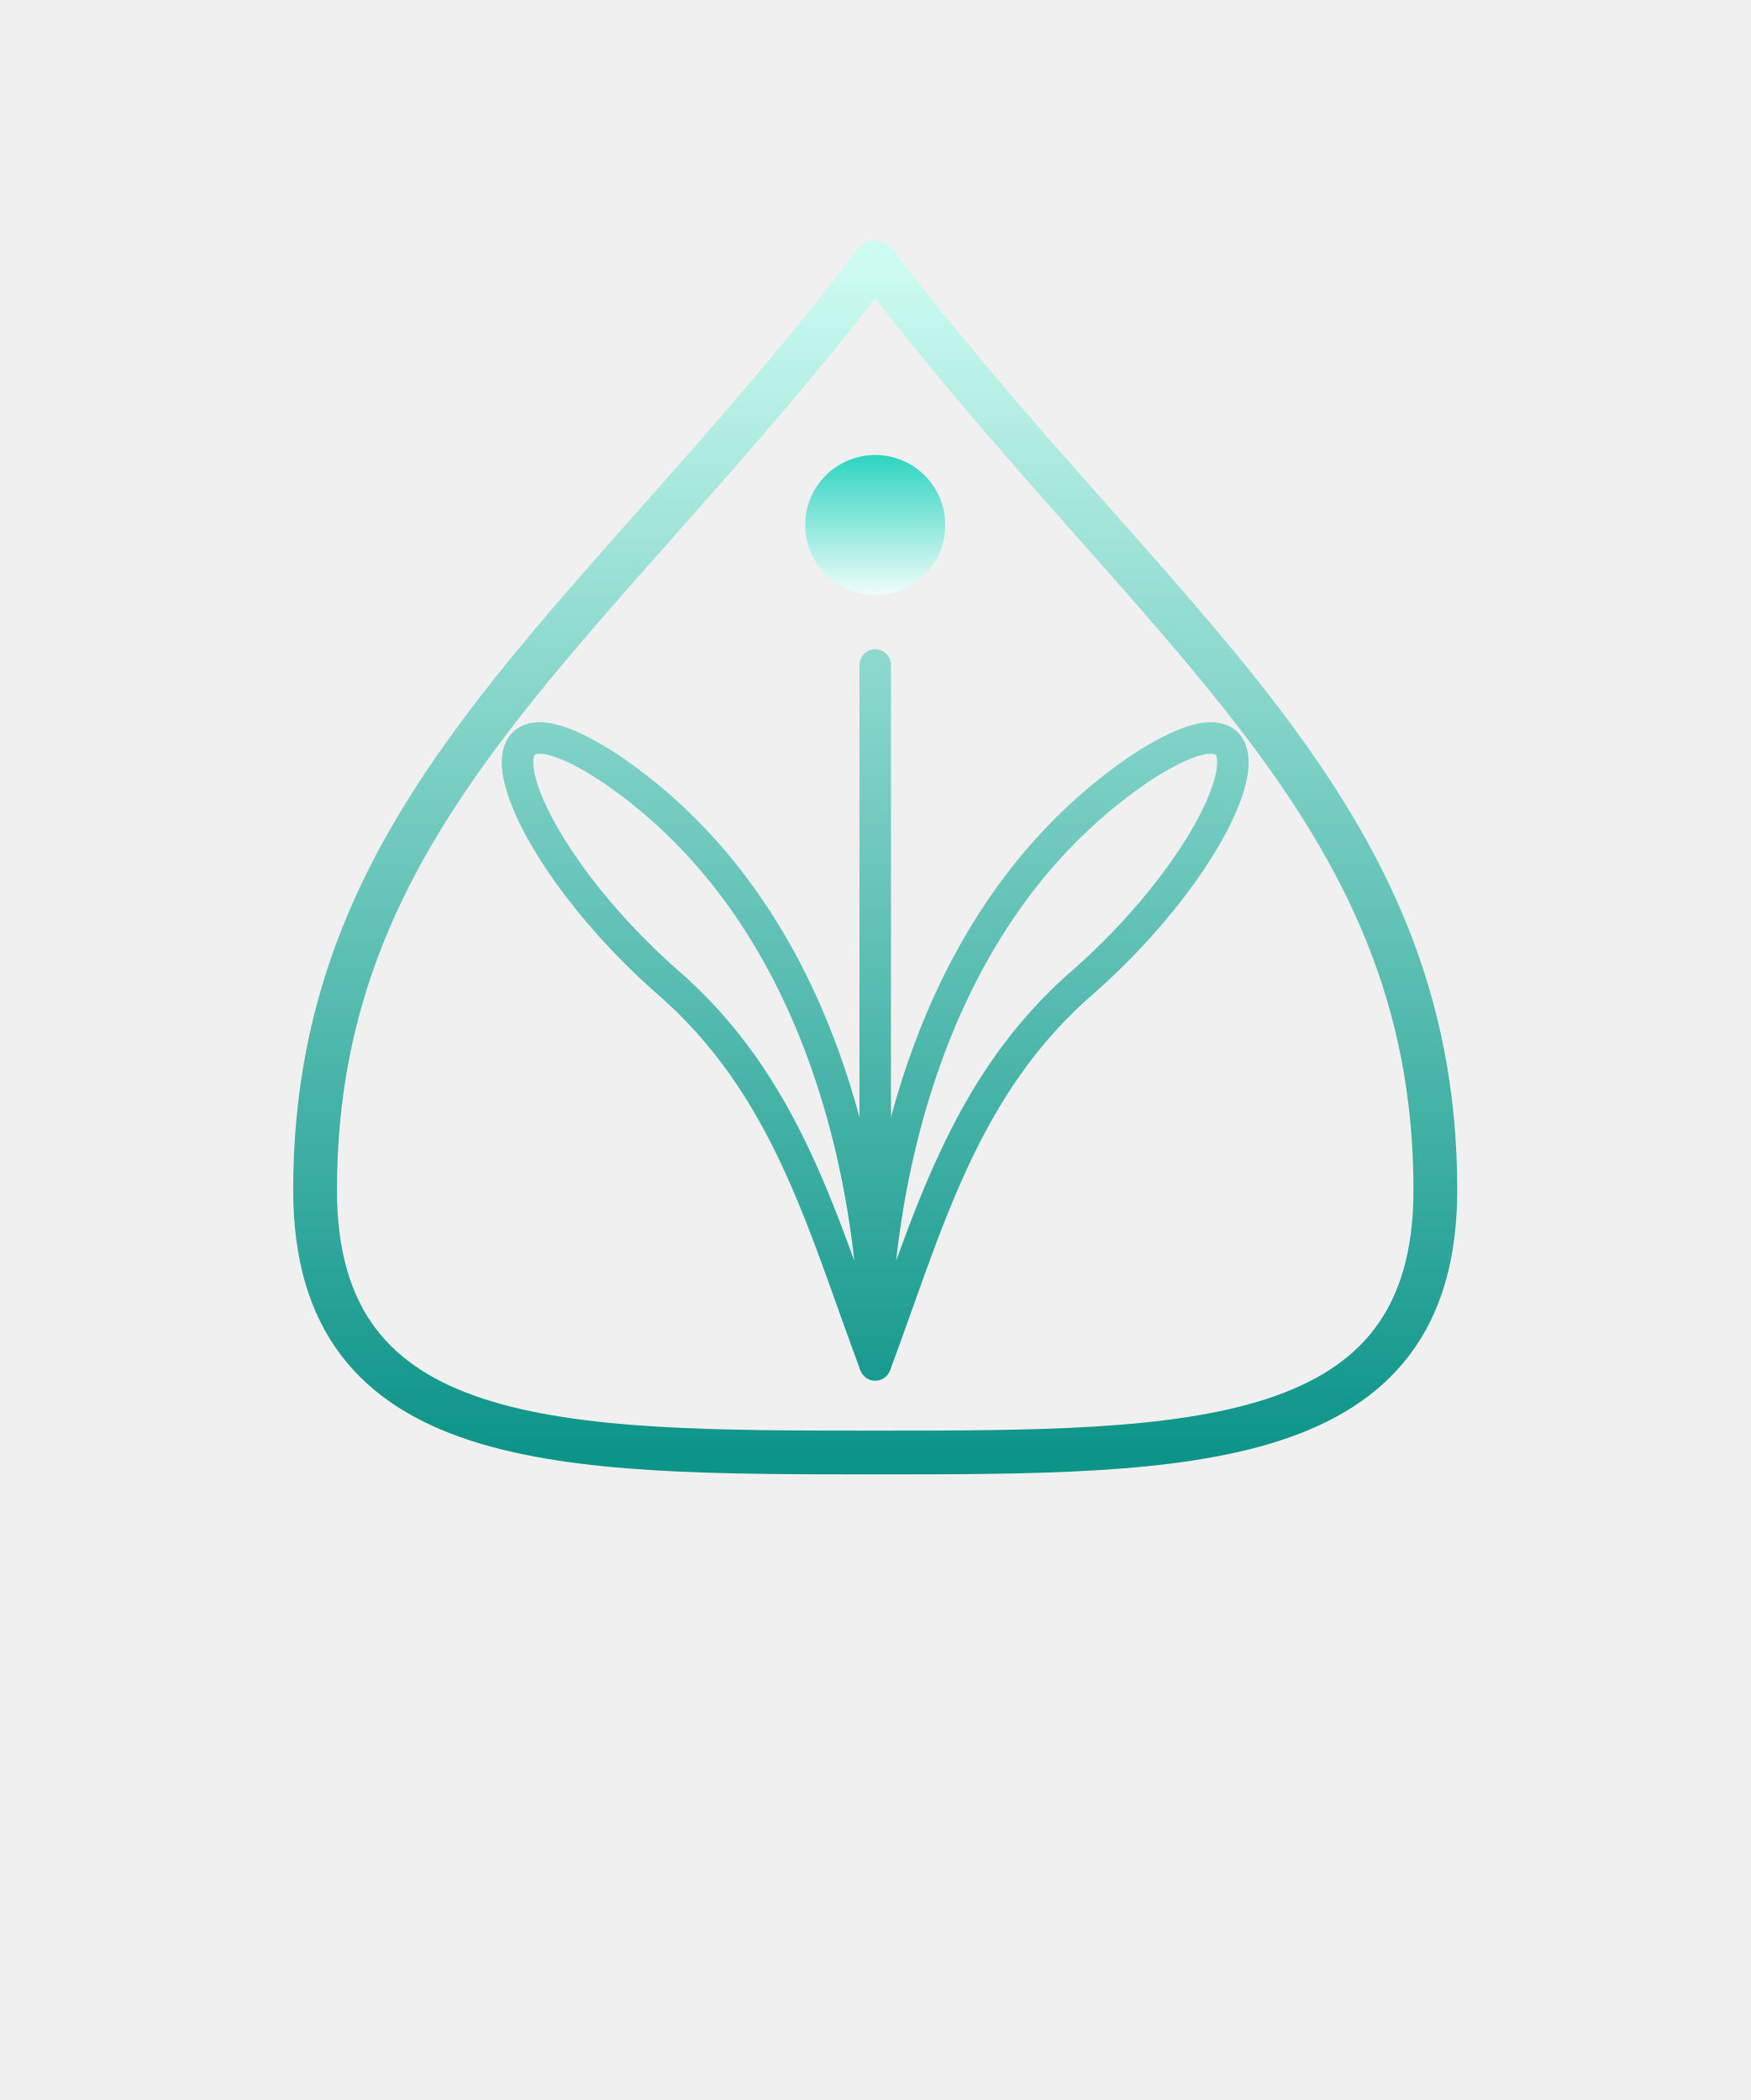
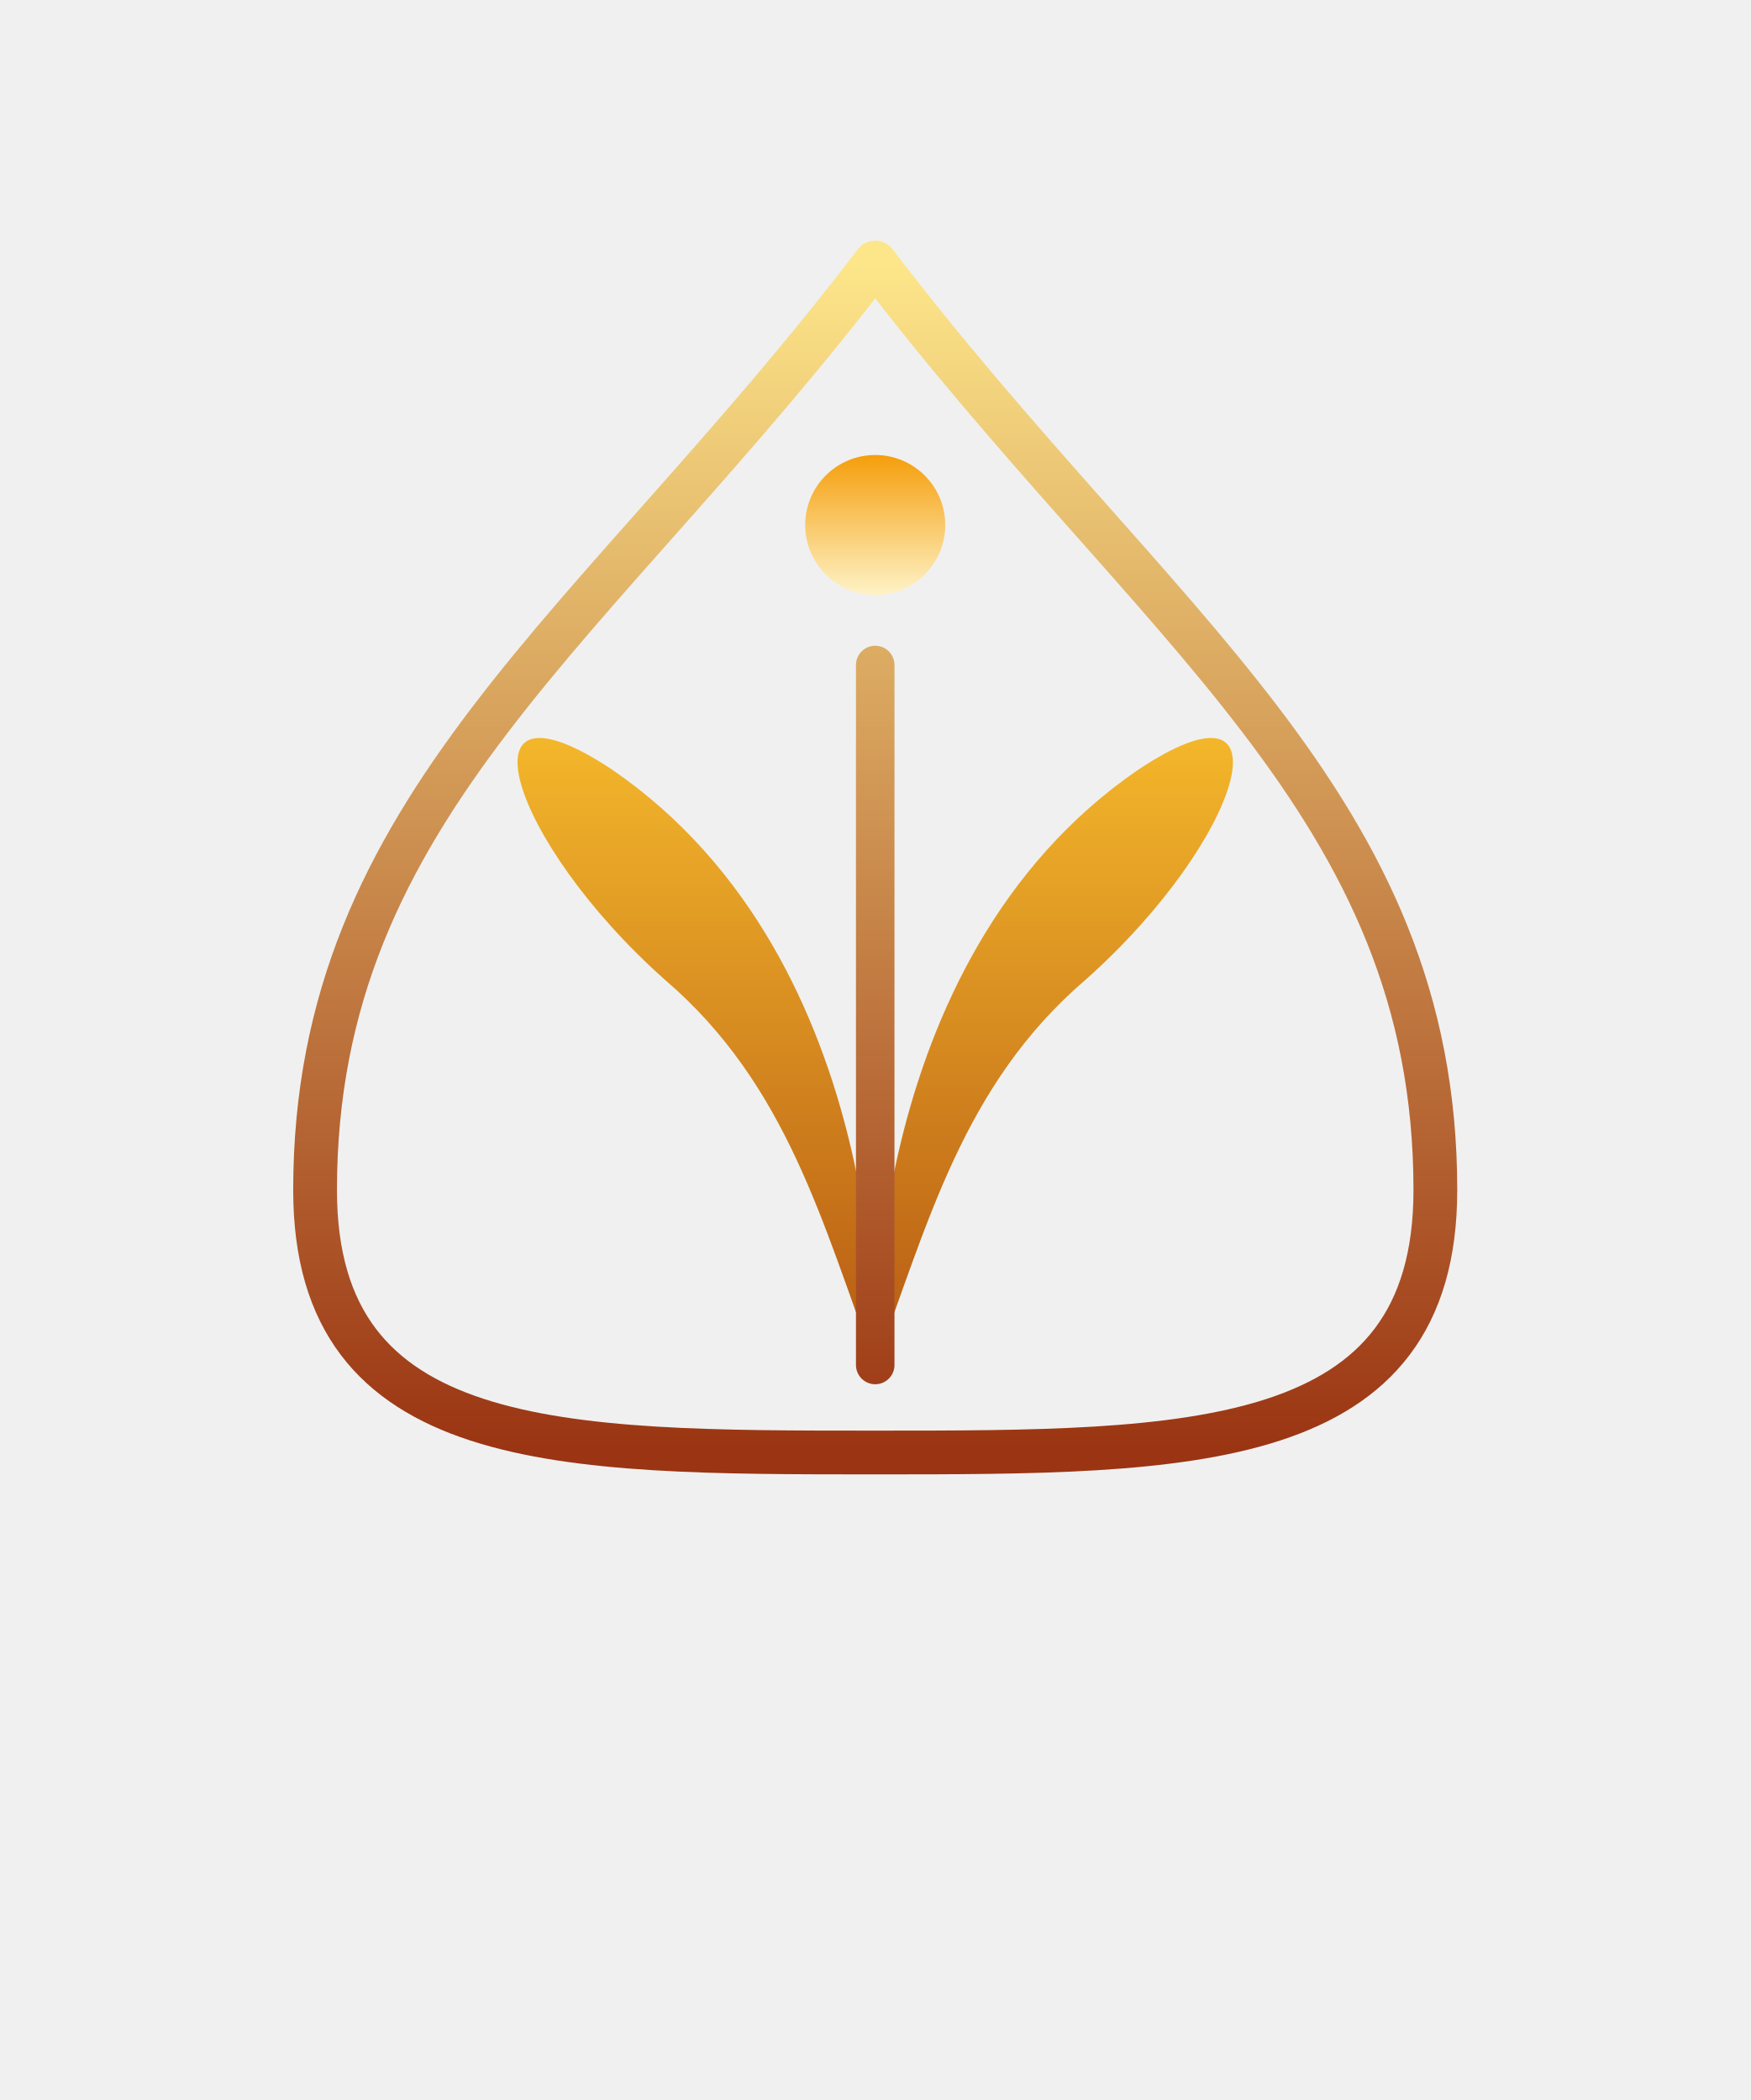
<svg xmlns="http://www.w3.org/2000/svg" viewBox="0 0 100 120" fill="none">
  <path id="svg-droplet-glow" d="M50 12 C68 33 85 45 85 68 C85 85 68 85 50 85 C32 85 15 85 15 68 C15 45 32 33 50 12 Z" fill="url(#grad-accent-glow)" opacity="0.12" style="opacity: 0;" />
  <path id="svg-droplet-contour" d="M50 15 C66 36 82 46 82 68 C82 83 68 83 50 83 C32 83 18 83 18 68 C18 46 34 36 50 15 Z" stroke="url(#grad-contour-stroke)" stroke-width="2.5" stroke-linecap="round" stroke-linejoin="round" style="display: block;" />
-   <path id="svg-leaf-left" d="M50 78 C50 78 51 55 35 44 C26 38 29 48 38 56 C45 62 47 70 50 78 Z" fill="none" opacity="1" stroke="url(#grad-contour-stroke)" stroke-width="1.8" />
-   <path id="svg-leaf-right" d="M50 78 C50 78 49 55 65 44 C74 38 71 48 62 56 C55 62 53 70 50 78 Z" fill="none" opacity="1" stroke="url(#grad-contour-stroke)" stroke-width="1.8" />
-   <path id="svg-leaf-stem" d="M50 78 V38" stroke="url(#grad-contour-stroke)" stroke-width="1.8" stroke-linecap="round" />
+   <path id="svg-leaf-left" d="M50 78 C50 78 51 55 35 44 C26 38 29 48 38 56 C45 62 47 70 50 78 Z" fill="url(#grad-leaf-main)" opacity="0.95" stroke="none" stroke-width="1.8" />
+   <path id="svg-leaf-right" d="M50 78 C50 78 49 55 65 44 C74 38 71 48 62 56 C55 62 53 70 50 78 Z" fill="url(#grad-leaf-main)" opacity="0.95" stroke="none" stroke-width="1.8" />
+   <path id="svg-leaf-stem" d="M50 78 V38" stroke="url(#grad-contour-stroke)" stroke-width="2.2" stroke-linecap="round" />
  <circle id="svg-dewdrop" cx="50" cy="30" r="4" fill="url(#grad-dewdrop-color)" />
  <g id="svg-brand-text-group" style="display: none;">
    <text id="svg-brand-name" x="50" y="103" text-anchor="middle" fill="#FFFFFF" font-family="'Montserrat', sans-serif" font-weight="500" font-size="7.5" letter-spacing="0.18em">ginkvora</text>
-     <text id="svg-brand-tagline" x="50" y="112" text-anchor="middle" fill="#0D9488" font-family="'Inter', sans-serif" font-weight="600" font-size="3.5" letter-spacing="0.32em">PURE &amp; NATURAL</text>
+     <text id="svg-brand-tagline" x="50" y="112" text-anchor="middle" fill="#D97706" font-family="'Inter', sans-serif" font-weight="600" font-size="3.5" letter-spacing="0.32em">PURE &amp; NATURAL</text>
  </g>
  <defs>
    <linearGradient id="grad-accent-glow" x1="50" y1="12" x2="50" y2="85" gradientUnits="userSpaceOnUse">
      <stop offset="0%" stop-color="#34d399" />
      <stop offset="100%" stop-color="#059669" />
    </linearGradient>
    <linearGradient id="grad-contour-stroke" x1="50" y1="15" x2="50" y2="83" gradientUnits="userSpaceOnUse">
-       <stop offset="0%" stop-color="#ccfbf1" />
-       <stop offset="100%" stop-color="#0d9488" />
+       <stop offset="0%" stop-color="#fde68a" />
+       <stop offset="100%" stop-color="#9a3412" />
    </linearGradient>
    <linearGradient id="grad-leaf-main" x1="50" y1="38" x2="50" y2="78" gradientUnits="userSpaceOnUse">
-       <stop id="grad-leaf-stop-1" offset="0%" stop-color="#5eead4" />
-       <stop id="grad-leaf-stop-2" offset="100%" stop-color="#0f766e" />
+       <stop id="grad-leaf-stop-1" offset="0%" stop-color="#fbbf24" />
+       <stop id="grad-leaf-stop-2" offset="100%" stop-color="#b45309" />
    </linearGradient>
    <linearGradient id="grad-dewdrop-color" x1="50" y1="26" x2="50" y2="34" gradientUnits="userSpaceOnUse">
-       <stop id="grad-dew-stop-1" offset="0%" stop-color="#2dd4bf" />
-       <stop id="grad-dew-stop-2" offset="100%" stop-color="#f0fdfa" />
+       <stop id="grad-dew-stop-1" offset="0%" stop-color="#f59e0b" />
+       <stop id="grad-dew-stop-2" offset="100%" stop-color="#fef3c7" />
    </linearGradient>
  </defs>
</svg>
